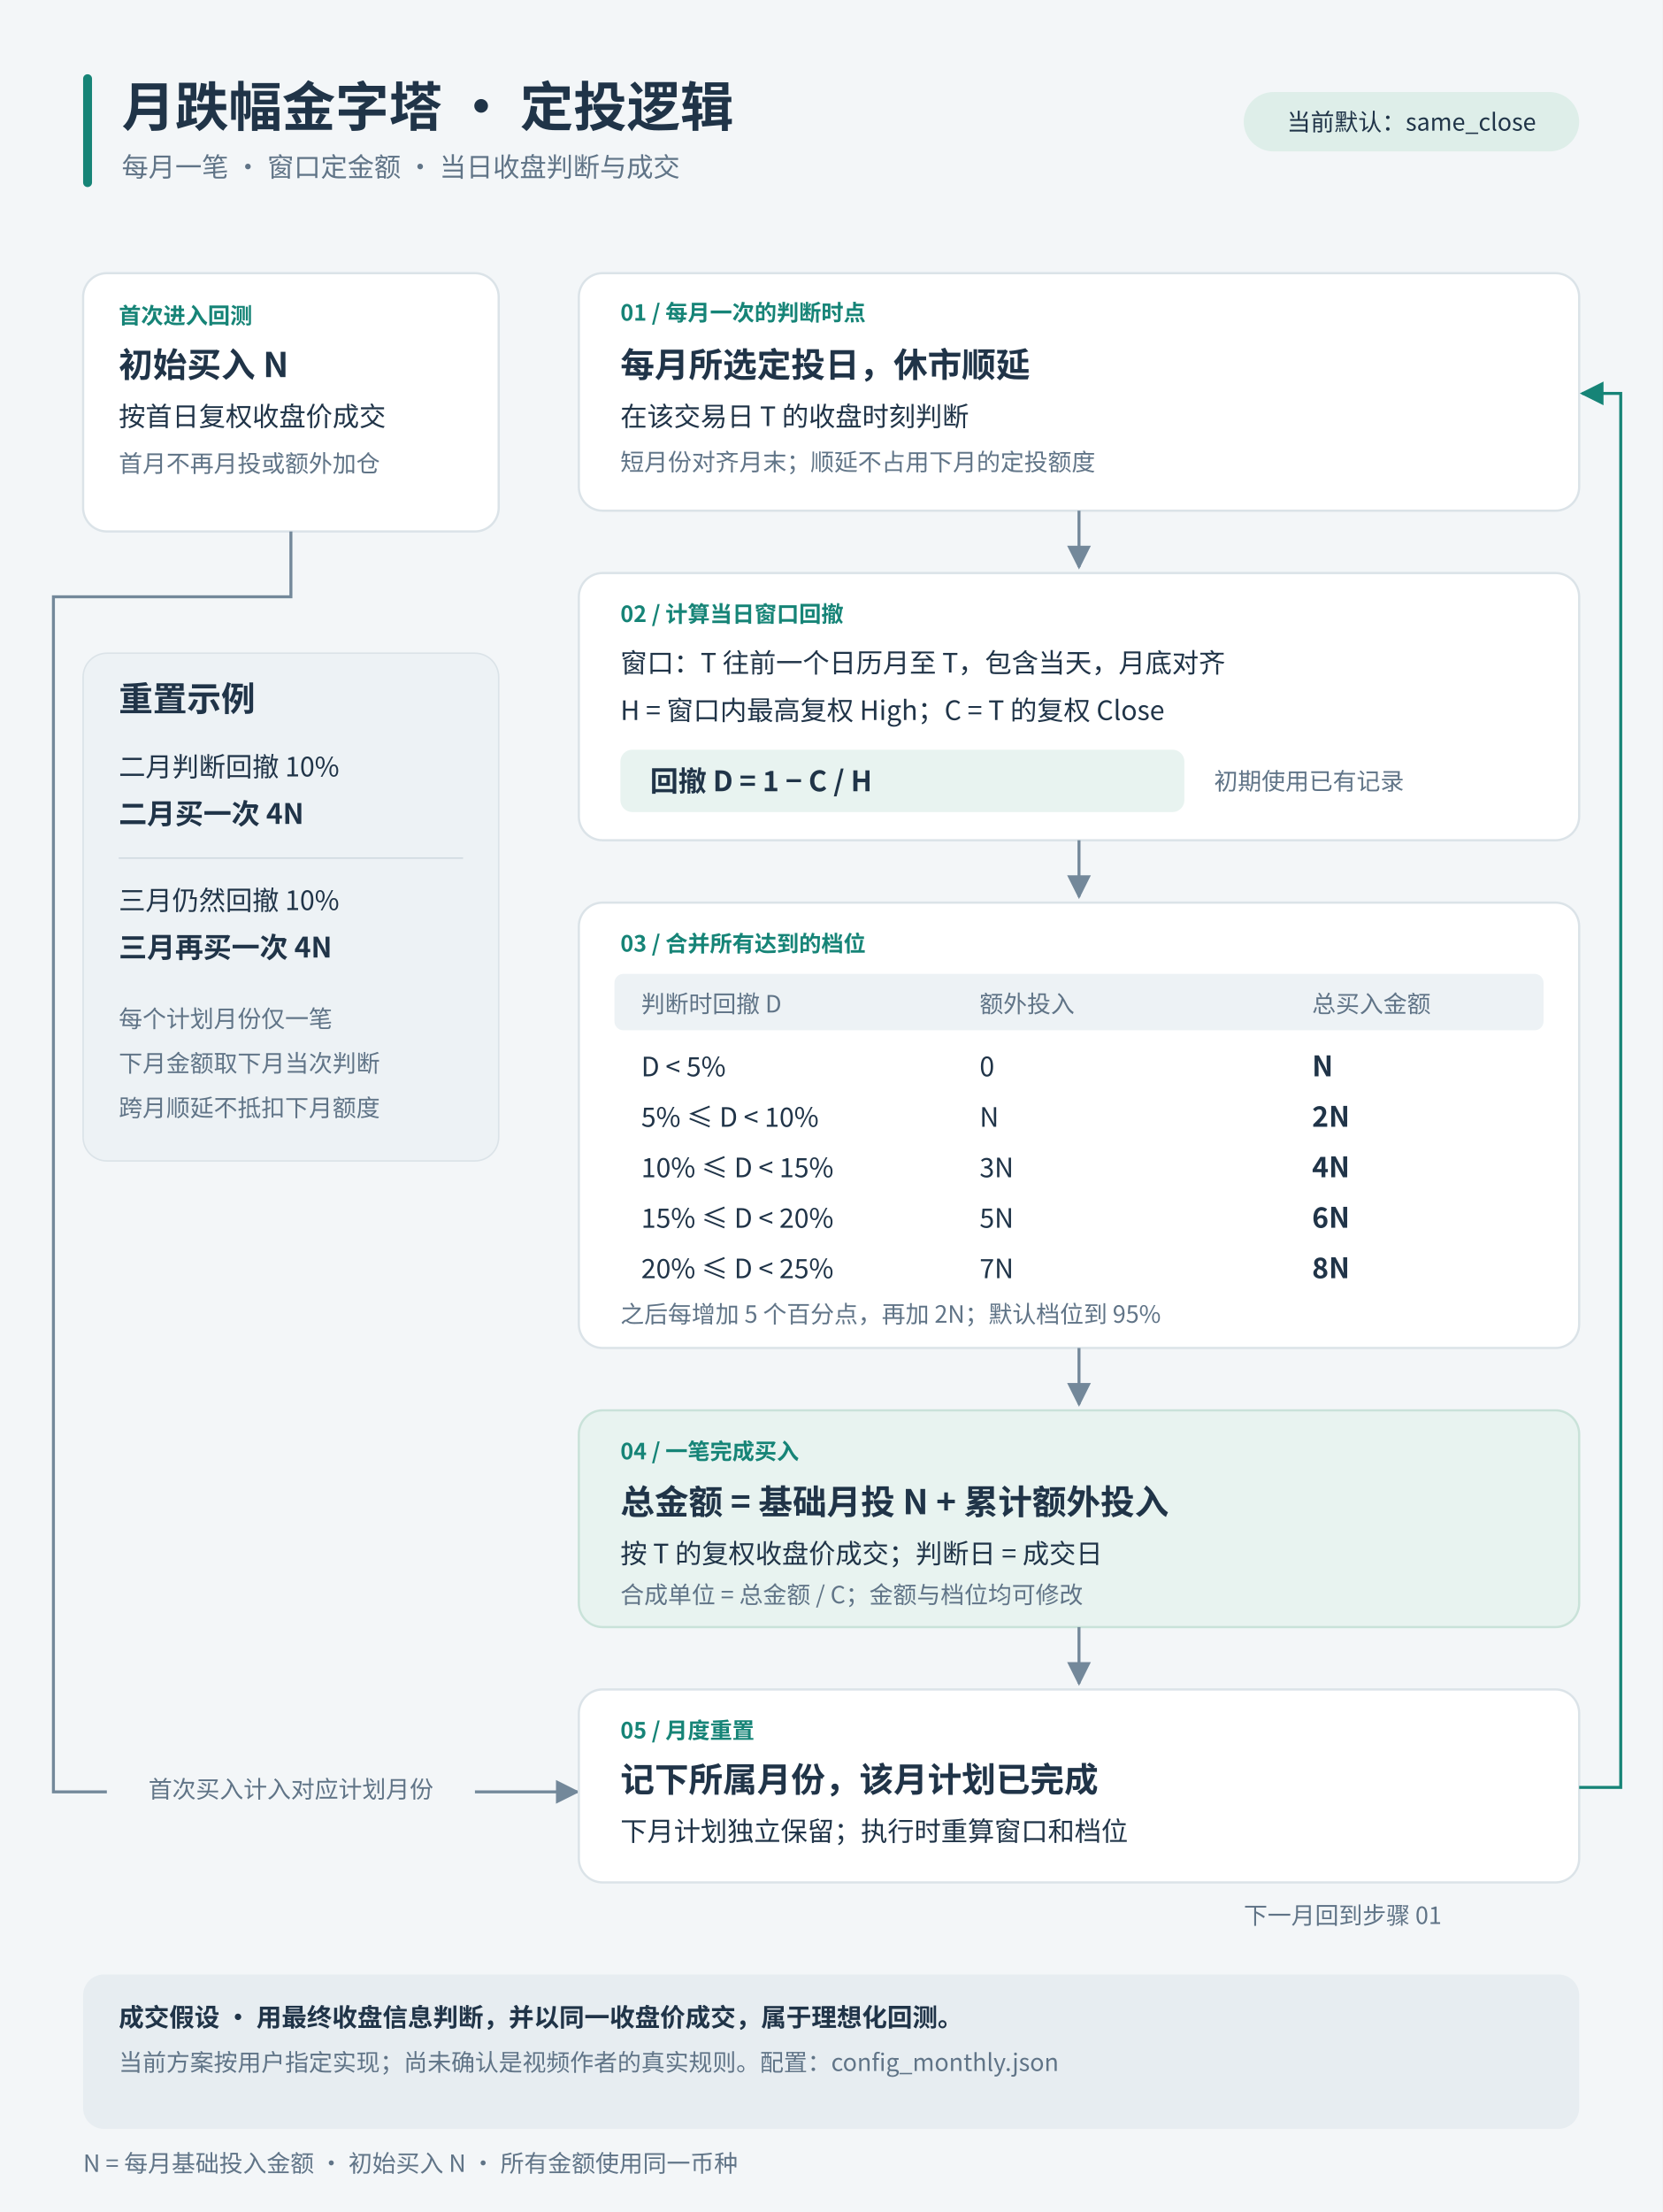
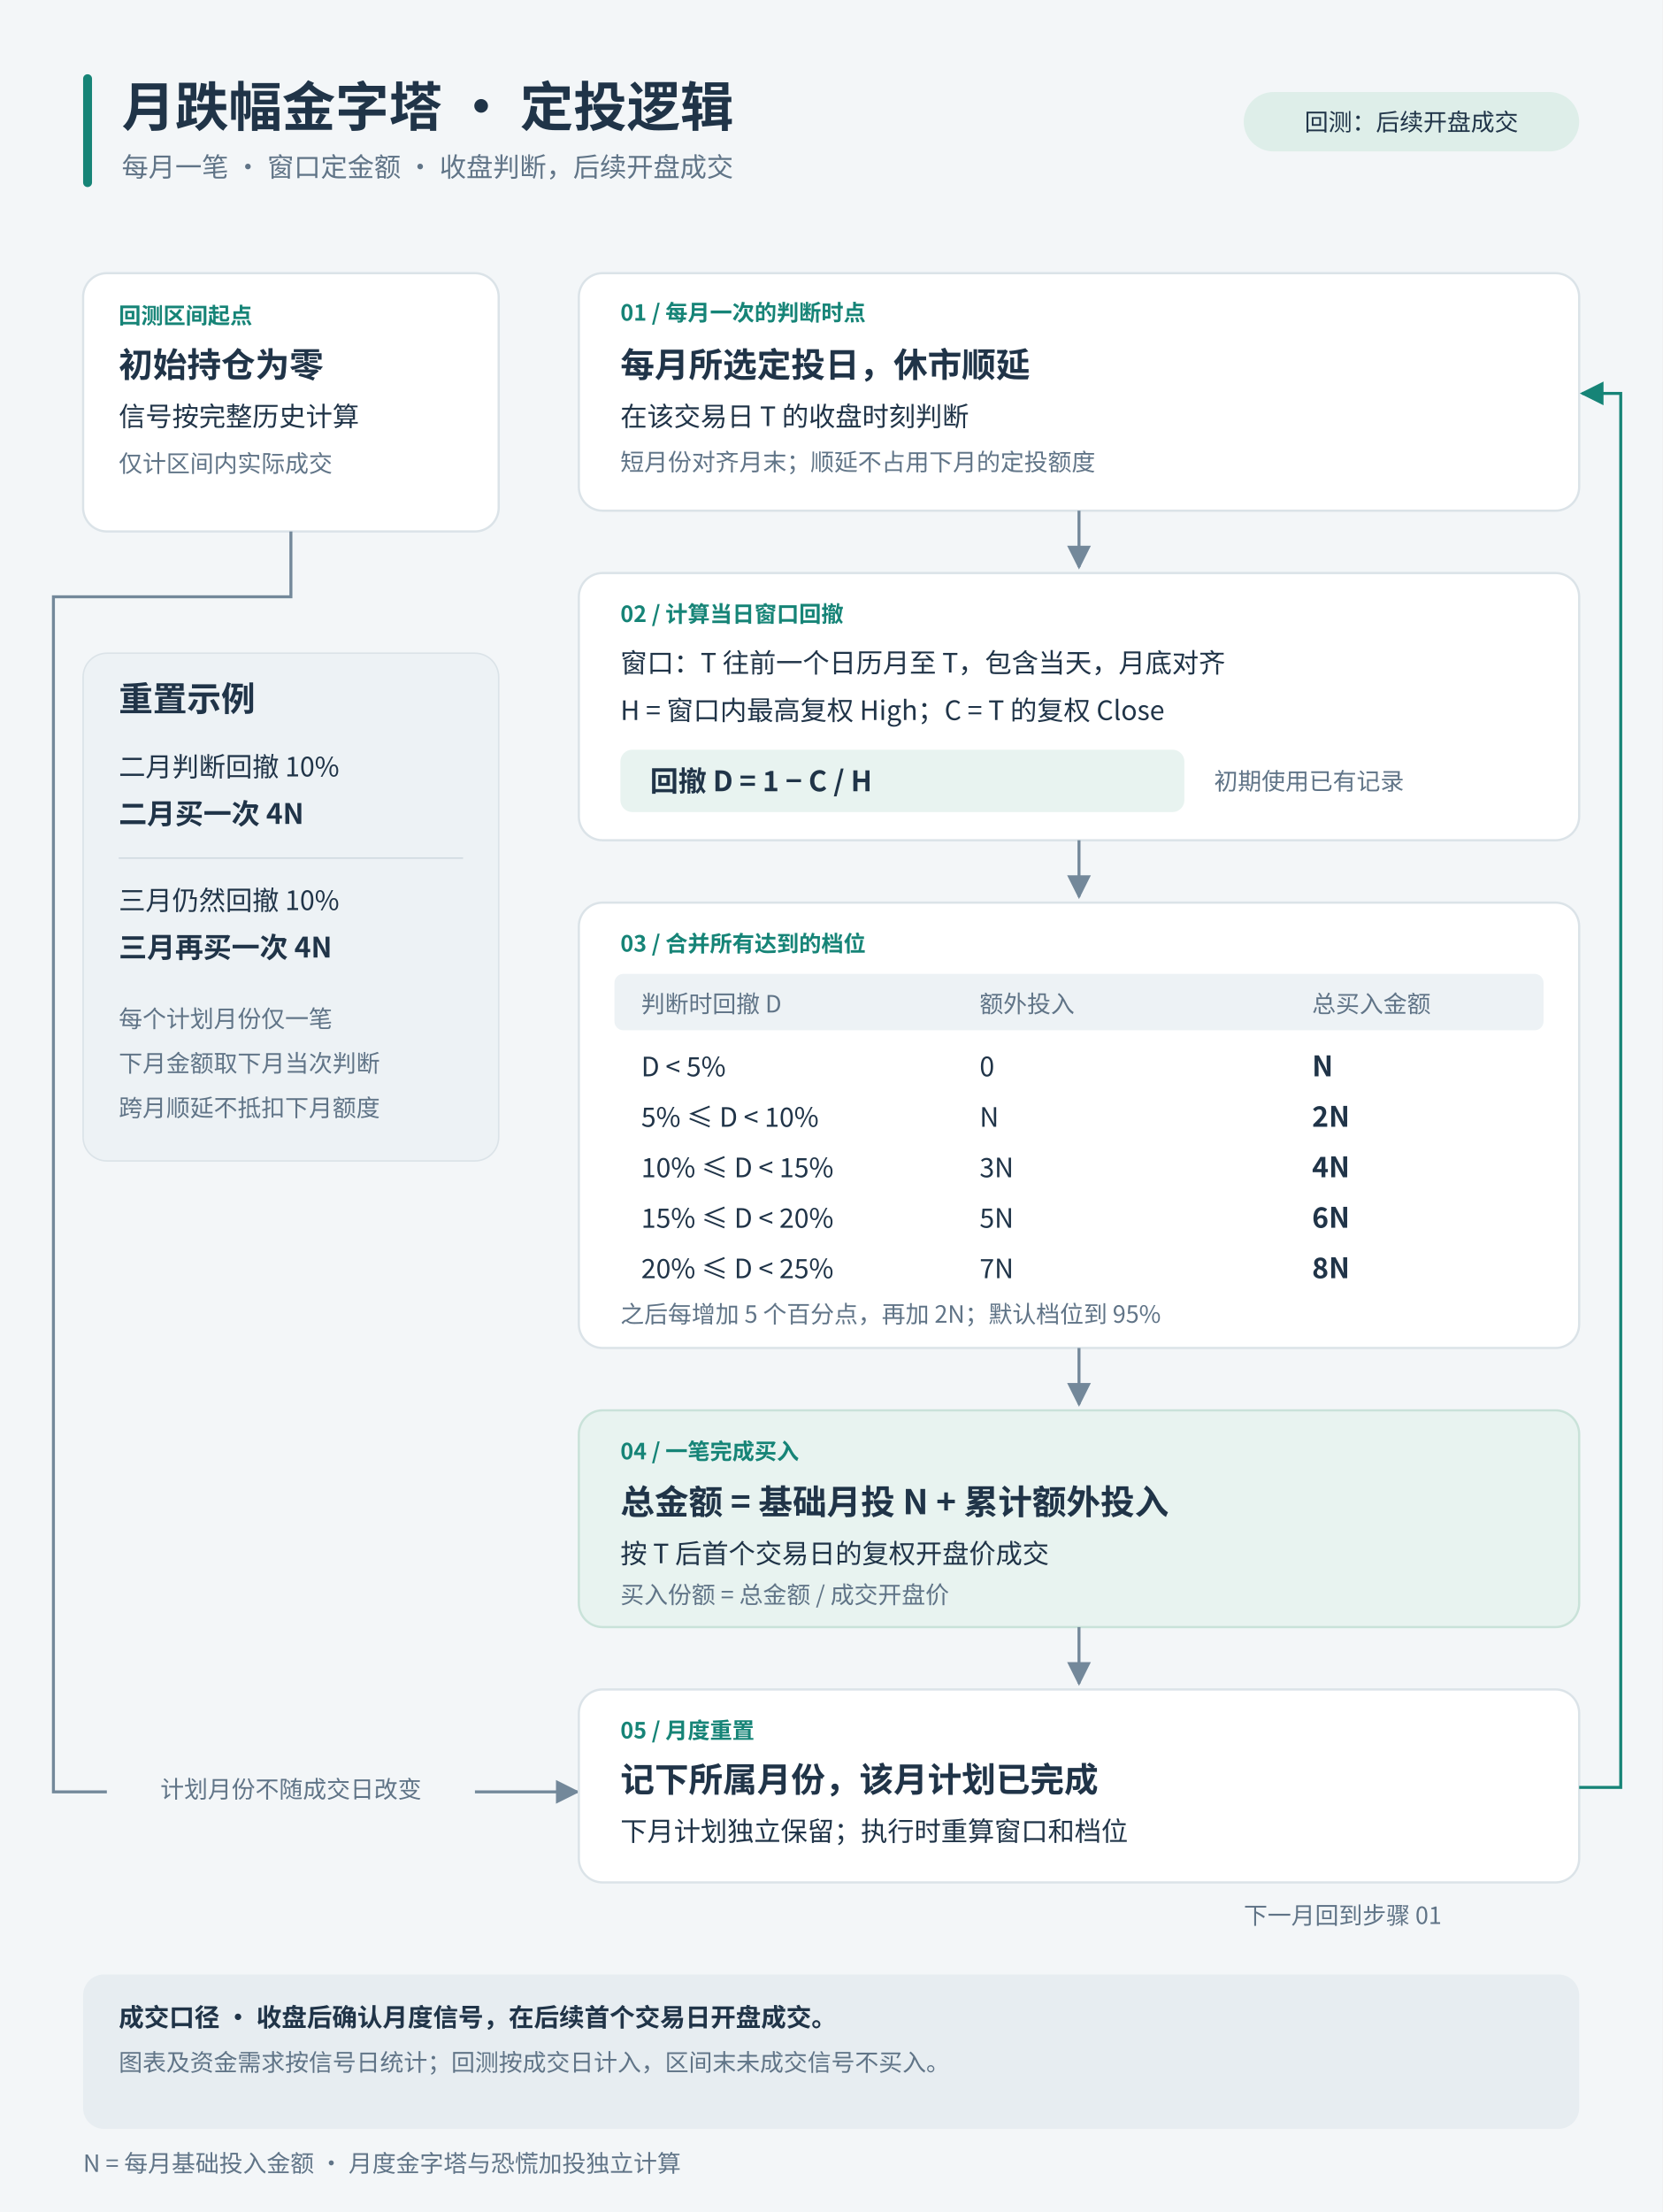
<svg xmlns="http://www.w3.org/2000/svg" width="1120" height="1490" viewBox="0 0 1120 1490" role="img" aria-labelledby="title desc">
  <defs>
    <marker id="arrow" viewBox="0 0 10 10" refX="9" refY="5" markerWidth="8" markerHeight="8" orient="auto-start-reverse">
      <path d="M0 0 L10 5 L0 10 Z" fill="#73889a" />
    </marker>
    <marker id="tealArrow" viewBox="0 0 10 10" refX="9" refY="5" markerWidth="8" markerHeight="8" orient="auto-start-reverse">
      <path d="M0 0 L10 5 L0 10 Z" fill="#168477" />
    </marker>
    <style>
    text{font-family:"Microsoft YaHei","PingFang SC","Noto Sans CJK SC",sans-serif;fill:#203448}
    .title{font-size:36px;font-weight:700}.subtitle{font-size:18px;fill:#607487}
    .heading{font-size:23px;font-weight:700}.body{font-size:18px}.small{font-size:16px;fill:#607487}
    .number{font-size:15px;font-weight:700;fill:#168477}.money{font-size:19px;font-weight:700}
    .line{fill:none;stroke:#73889a;stroke-width:2;marker-end:url(#arrow)}
    .loop{fill:none;stroke:#168477;stroke-width:2;marker-end:url(#tealArrow)}
    .card{fill:#fff;stroke:#dbe3e8;stroke-width:1.5}
  </style>
  </defs>
  <rect width="1120" height="1490" fill="#f3f6f8" />
  <rect x="56" y="50" width="6" height="76" rx="3" fill="#168477" />
  <text x="82" y="85" class="title">月跌幅金字塔 · 定投逻辑</text>
-   <text x="82" y="119" class="subtitle">每月一笔 · 窗口定金额 · 当日收盘判断与成交</text>
+   <text x="82" y="119" class="subtitle">每月一笔 · 窗口定金额 · 收盘判断，后续开盘成交</text>
  <rect x="838" y="62" width="226" height="40" rx="20" fill="#deeee9" />
-   <text x="951" y="88" text-anchor="middle" font-size="16" fill="#168477">当前默认：same_close</text>
+   <text x="951" y="88" text-anchor="middle" font-size="16" fill="#168477">回测：后续开盘成交</text>
  <rect class="card" x="56" y="184" width="280" height="174" rx="16" />
-   <text x="80" y="218" class="number">首次进入回测</text>
-   <text x="80" y="254" class="heading">初始买入 N</text>
-   <text x="80" y="287" class="body">按首日复权收盘价成交</text>
-   <text x="80" y="318" class="small">首月不再月投或额外加仓</text>
+   <text x="80" y="218" class="number">回测区间起点</text>
+   <text x="80" y="254" class="heading">初始持仓为零</text>
+   <text x="80" y="287" class="body">信号按完整历史计算</text>
+   <text x="80" y="318" class="small">仅计区间内实际成交</text>
  <path class="line" d="M196 358 V402 H36 V1207 H389" />
  <rect x="72" y="1182" width="248" height="48" rx="10" fill="#f3f6f8" />
-   <text x="196" y="1211" text-anchor="middle" class="small">首次买入计入对应计划月份</text>
+   <text x="196" y="1211" text-anchor="middle" class="small">计划月份不随成交日改变</text>
  <rect class="card" x="390" y="184" width="674" height="160" rx="16" />
  <text x="418" y="216" class="number">01 / 每月一次的判断时点</text>
  <text x="418" y="254" class="heading">每月所选定投日，休市顺延</text>
  <text x="418" y="287" class="body">在该交易日 T 的收盘时刻判断</text>
  <text x="418" y="317" class="small">短月份对齐月末；顺延不占用下月的定投额度</text>
  <path class="line" d="M727 344 V382" />
  <rect class="card" x="390" y="386" width="674" height="180" rx="16" />
  <text x="418" y="419" class="number">02 / 计算当日窗口回撤</text>
  <text x="418" y="453" class="body">窗口：T 往前一个日历月至 T，包含当天，月底对齐</text>
  <text x="418" y="485" class="body">H = 窗口内最高复权 High；C = T 的复权 Close</text>
  <rect x="418" y="505" width="380" height="42" rx="8" fill="#e8f3f0" />
  <text x="438" y="533" class="money">回撤 D = 1 − C / H</text>
  <text x="818" y="532" class="small">初期使用已有记录</text>
  <path class="line" d="M727 566 V604" />
  <rect class="card" x="390" y="608" width="674" height="300" rx="16" />
  <text x="418" y="641" class="number">03 / 合并所有达到的档位</text>
  <rect x="414" y="656" width="626" height="38" rx="6" fill="#edf2f5" />
  <text x="432" y="682" class="small">判断时回撤 D</text>
  <text x="660" y="682" class="small">额外投入</text>
  <text x="884" y="682" class="small">总买入金额</text>
  <g class="body">
    <text x="432" y="725">D &lt; 5%</text>
    <text x="660" y="725">0</text>
    <text x="884" y="725" class="money">N</text>
    <text x="432" y="759">5% ≤ D &lt; 10%</text>
    <text x="660" y="759">N</text>
    <text x="884" y="759" class="money">2N</text>
    <text x="432" y="793">10% ≤ D &lt; 15%</text>
    <text x="660" y="793">3N</text>
    <text x="884" y="793" class="money">4N</text>
    <text x="432" y="827">15% ≤ D &lt; 20%</text>
    <text x="660" y="827">5N</text>
    <text x="884" y="827" class="money">6N</text>
    <text x="432" y="861">20% ≤ D &lt; 25%</text>
    <text x="660" y="861">7N</text>
    <text x="884" y="861" class="money">8N</text>
  </g>
  <text x="418" y="891" class="small">之后每增加 5 个百分点，再加 2N；默认档位到 95%</text>
  <path class="line" d="M727 908 V946" />
  <rect x="390" y="950" width="674" height="146" rx="16" fill="#e8f3f0" stroke="#c9e2d9" stroke-width="1.5" />
  <text x="418" y="983" class="number">04 / 一笔完成买入</text>
  <text x="418" y="1020" class="heading">总金额 = 基础月投 N + 累计额外投入</text>
-   <text x="418" y="1053" class="body">按 T 的复权收盘价成交；判断日 = 成交日</text>
-   <text x="418" y="1080" class="small">合成单位 = 总金额 / C；金额与档位均可修改</text>
+   <text x="418" y="1053" class="body">按 T 后首个交易日的复权开盘价成交</text>
+   <text x="418" y="1080" class="small">买入份额 = 总金额 / 成交开盘价</text>
  <path class="line" d="M727 1096 V1134" />
  <rect class="card" x="390" y="1138" width="674" height="130" rx="16" />
  <text x="418" y="1171" class="number">05 / 月度重置</text>
  <text x="418" y="1207" class="heading">记下所属月份，该月计划已完成</text>
  <text x="418" y="1240" class="body">下月计划独立保留；执行时重算窗口和档位</text>
  <path class="loop" d="M1064 1204 H1092 V265 H1066" />
  <text x="838" y="1296" class="small">下一月回到步骤 01</text>
  <rect x="56" y="440" width="280" height="342" rx="16" fill="#edf2f5" stroke="#dbe3e8" />
  <text x="80" y="479" class="heading">重置示例</text>
  <text x="80" y="523" class="body">二月判断回撤 10%</text>
  <text x="80" y="555" class="money">二月买一次 4N</text>
  <path d="M80 578 H312" stroke="#d0dae1" />
  <text x="80" y="613" class="body">三月仍然回撤 10%</text>
  <text x="80" y="645" class="money">三月再买一次 4N</text>
  <text x="80" y="692" class="small">每个计划月份仅一笔</text>
  <text x="80" y="722" class="small">下月金额取下月当次判断</text>
  <text x="80" y="752" class="small">跨月顺延不抵扣下月额度</text>
  <rect x="56" y="1330" width="1008" height="104" rx="14" fill="#e7edf1" />
-   <text x="80" y="1365" font-size="17" font-weight="700">成交假设 · 用最终收盘信息判断，并以同一收盘价成交，属于理想化回测。</text>
-   <text x="80" y="1395" class="small">当前方案按用户指定实现；尚未确认是视频作者的真实规则。配置：config_monthly.json</text>
-   <text x="56" y="1463" class="small">N = 每月基础投入金额 · 初始买入 N · 所有金额使用同一币种</text>
+   <text x="80" y="1365" font-size="17" font-weight="700">成交口径 · 收盘后确认月度信号，在后续首个交易日开盘成交。</text>
+   <text x="80" y="1395" class="small">图表及资金需求按信号日统计；回测按成交日计入，区间末未成交信号不买入。</text>
+   <text x="56" y="1463" class="small">N = 每月基础投入金额 · 月度金字塔与恐慌加投独立计算</text>
</svg>
